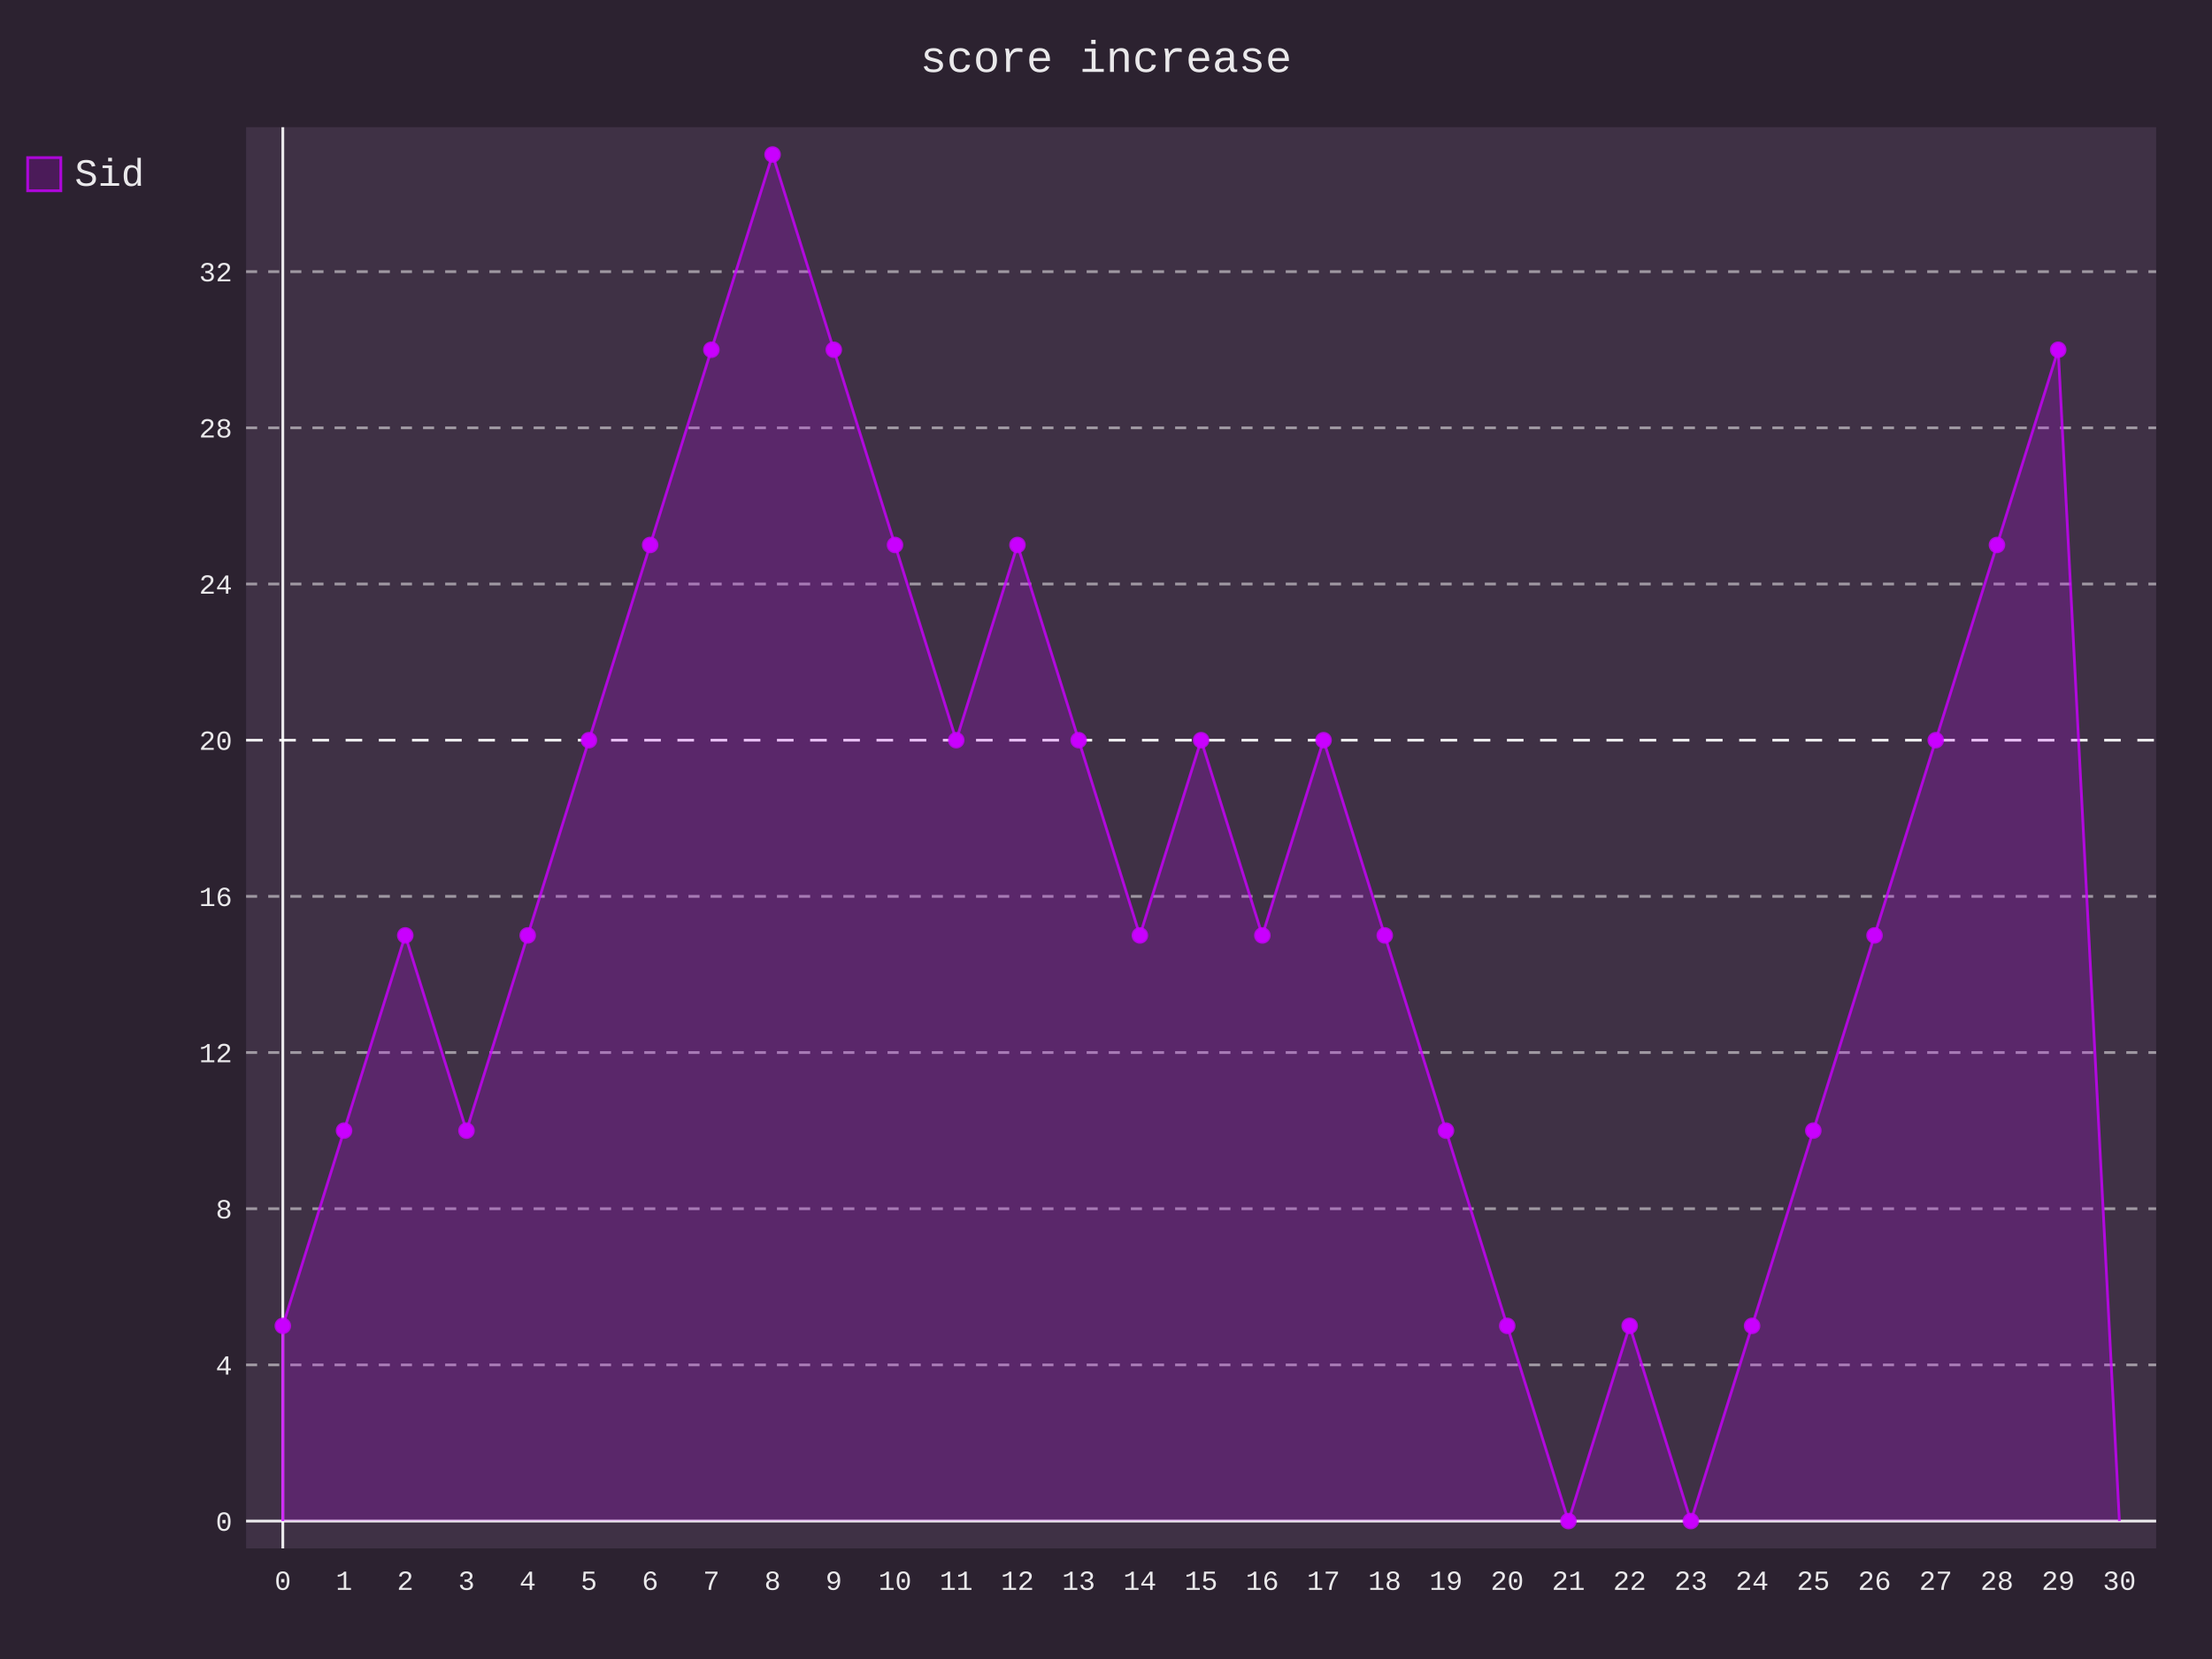
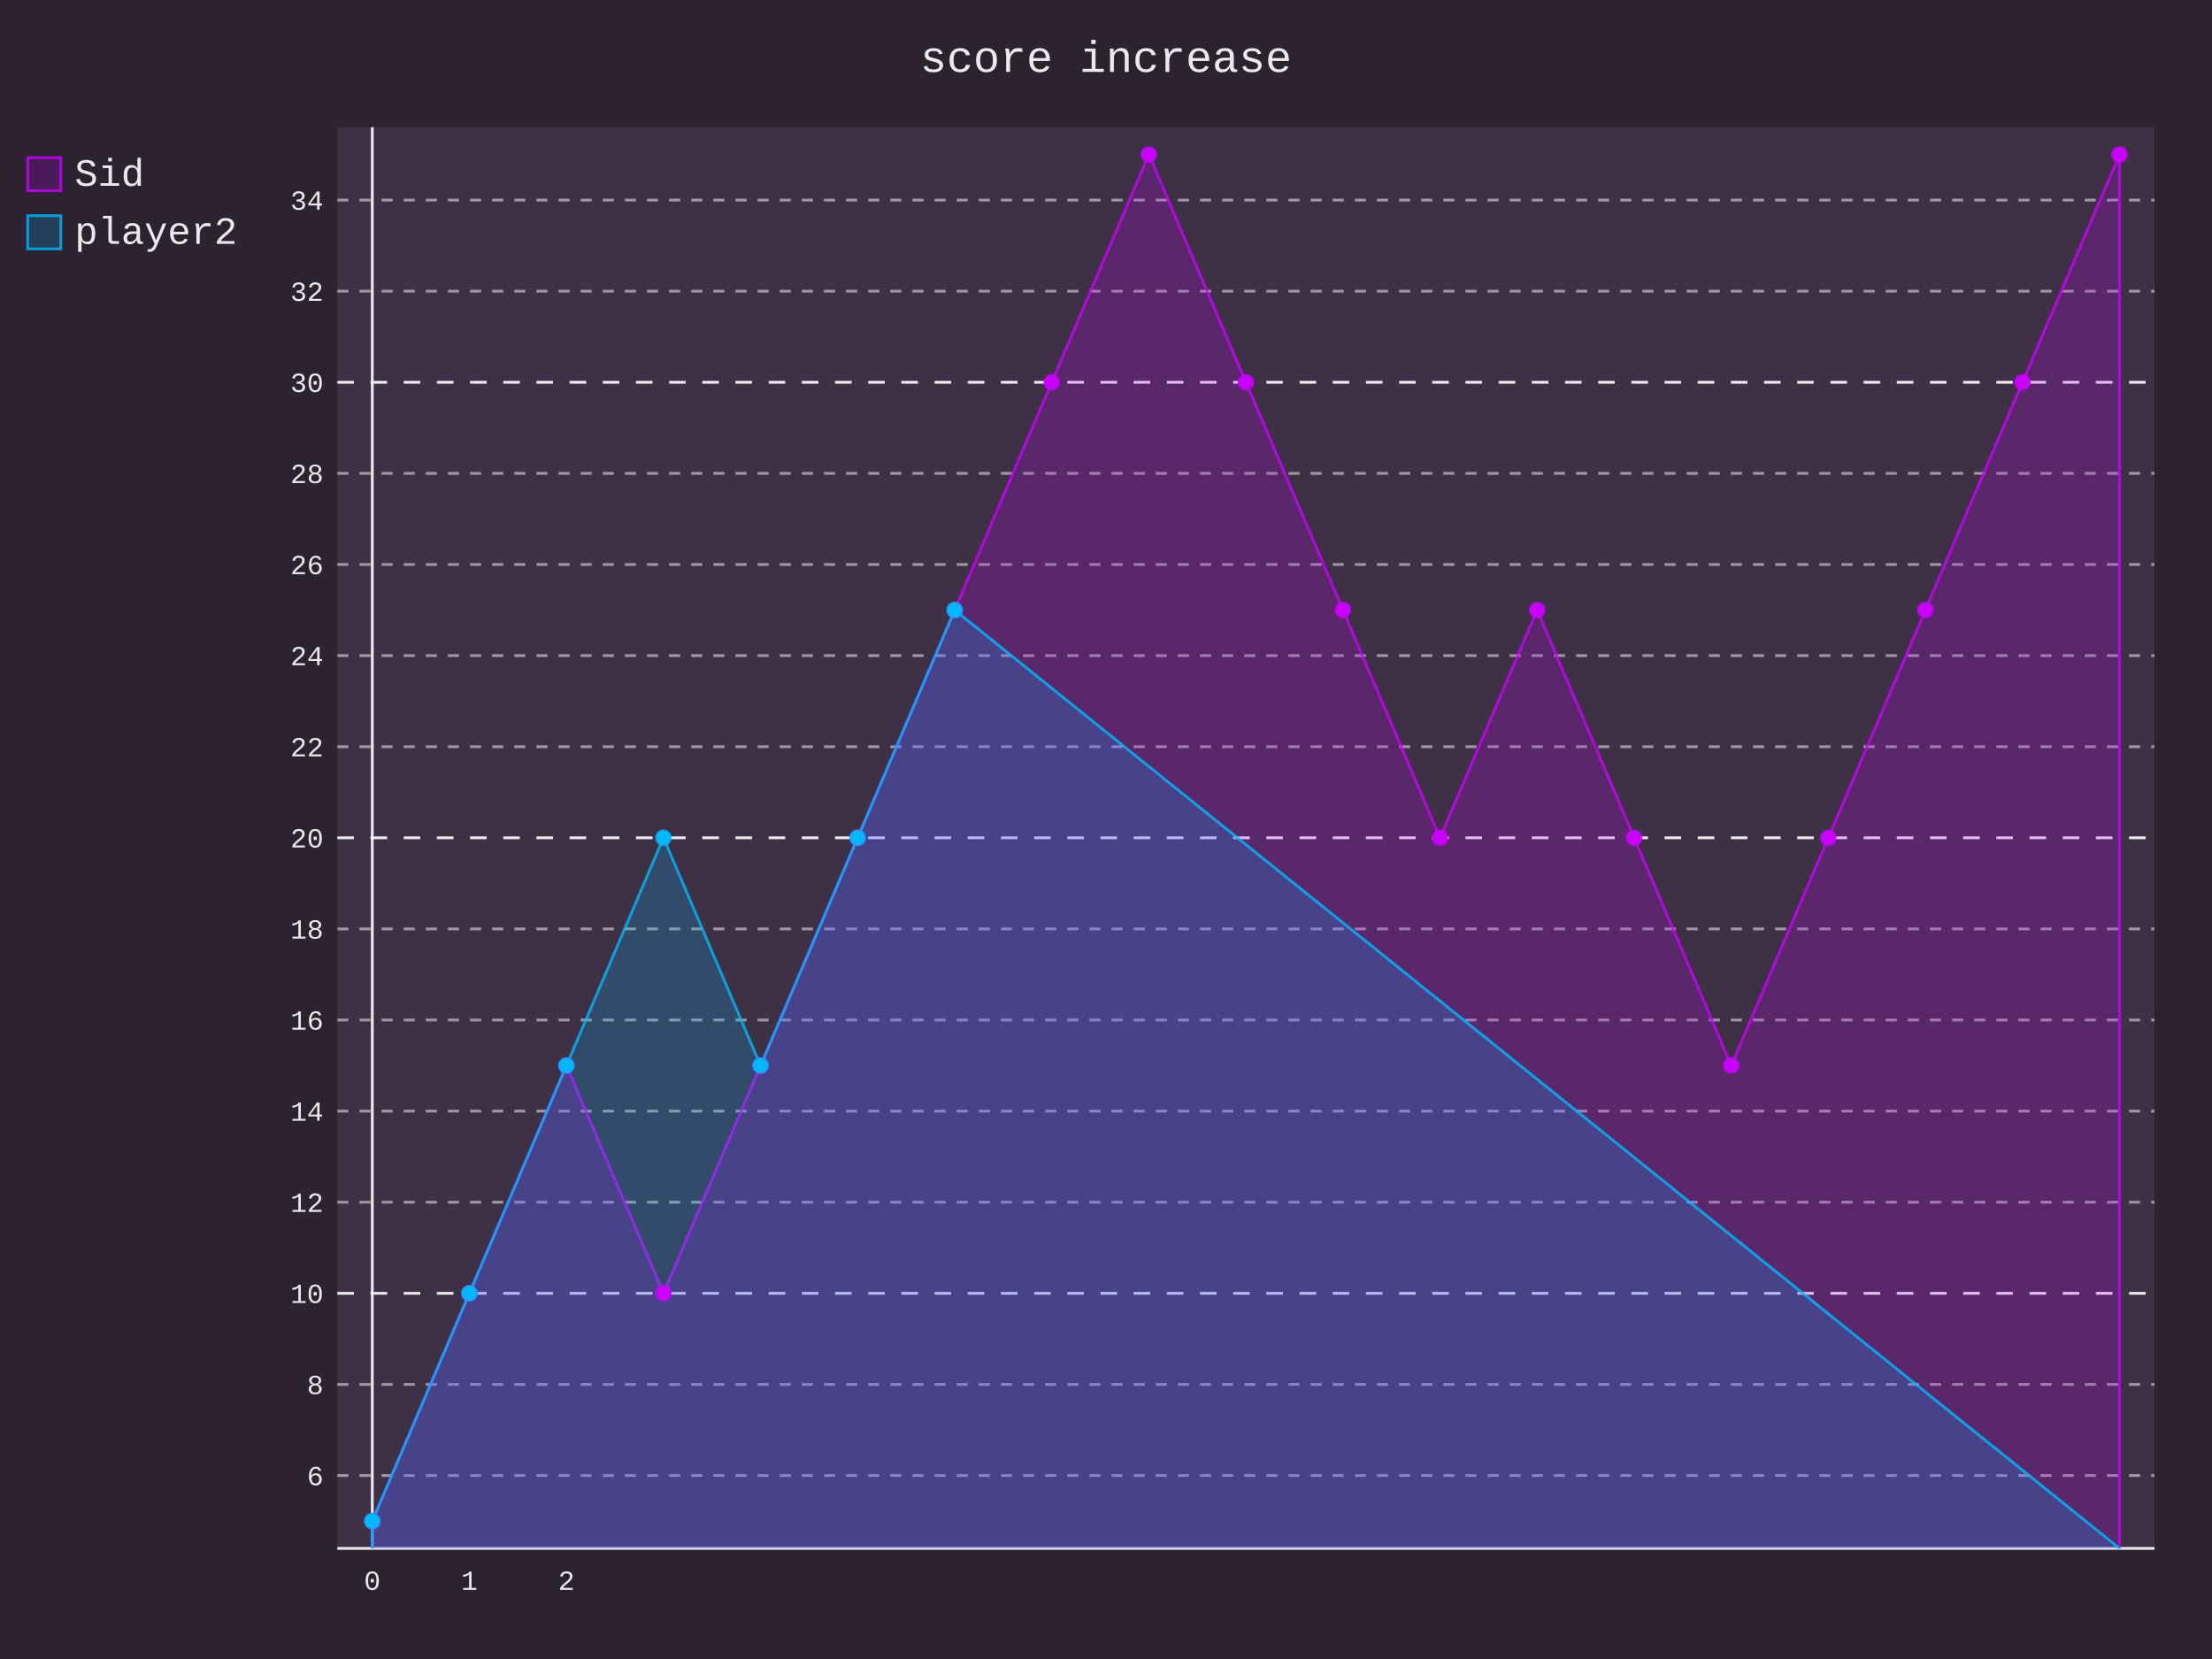
- <svg xmlns="http://www.w3.org/2000/svg" class="pygal-chart" id="chart-f59c911b-3fbe-473a-84f0-331b1e4f77d5" viewBox="0 0 800 600">
+ <svg xmlns="http://www.w3.org/2000/svg" class="pygal-chart" id="chart-40569406-de63-4056-960d-ca2f43907de5" viewBox="0 0 800 600">
  <defs>
-     <style type="text/css">#chart-f59c911b-3fbe-473a-84f0-331b1e4f77d5{-webkit-user-select:none;-webkit-font-smoothing:antialiased;font-family:Consolas,"Liberation Mono",Menlo,Courier,monospace}#chart-f59c911b-3fbe-473a-84f0-331b1e4f77d5 .title{font-family:Consolas,"Liberation Mono",Menlo,Courier,monospace;font-size:16px}#chart-f59c911b-3fbe-473a-84f0-331b1e4f77d5 .legends .legend text{font-family:Consolas,"Liberation Mono",Menlo,Courier,monospace;font-size:14px}#chart-f59c911b-3fbe-473a-84f0-331b1e4f77d5 .axis text{font-family:Consolas,"Liberation Mono",Menlo,Courier,monospace;font-size:10px}#chart-f59c911b-3fbe-473a-84f0-331b1e4f77d5 .axis text.major{font-family:Consolas,"Liberation Mono",Menlo,Courier,monospace;font-size:10px}#chart-f59c911b-3fbe-473a-84f0-331b1e4f77d5 .text-overlay text.value{font-family:Consolas,"Liberation Mono",Menlo,Courier,monospace;font-size:16px}#chart-f59c911b-3fbe-473a-84f0-331b1e4f77d5 .text-overlay text.label{font-family:Consolas,"Liberation Mono",Menlo,Courier,monospace;font-size:10px}#chart-f59c911b-3fbe-473a-84f0-331b1e4f77d5 .tooltip{font-family:Consolas,"Liberation Mono",Menlo,Courier,monospace;font-size:14px}#chart-f59c911b-3fbe-473a-84f0-331b1e4f77d5 text.no_data{font-family:Consolas,"Liberation Mono",Menlo,Courier,monospace;font-size:64px}
- #chart-f59c911b-3fbe-473a-84f0-331b1e4f77d5{background-color:#2c2230}#chart-f59c911b-3fbe-473a-84f0-331b1e4f77d5 path,#chart-f59c911b-3fbe-473a-84f0-331b1e4f77d5 line,#chart-f59c911b-3fbe-473a-84f0-331b1e4f77d5 rect,#chart-f59c911b-3fbe-473a-84f0-331b1e4f77d5 circle{-webkit-transition:250ms ease-in;-moz-transition:250ms ease-in;transition:250ms ease-in}#chart-f59c911b-3fbe-473a-84f0-331b1e4f77d5 .graph &gt; .background{fill:#2c2230}#chart-f59c911b-3fbe-473a-84f0-331b1e4f77d5 .plot &gt; .background{fill:#3f3145}#chart-f59c911b-3fbe-473a-84f0-331b1e4f77d5 .graph{fill:rgba(255,255,255,0.9)}#chart-f59c911b-3fbe-473a-84f0-331b1e4f77d5 text.no_data{fill:rgba(255,255,255,0.9)}#chart-f59c911b-3fbe-473a-84f0-331b1e4f77d5 .title{fill:rgba(255,255,255,0.9)}#chart-f59c911b-3fbe-473a-84f0-331b1e4f77d5 .legends .legend text{fill:rgba(255,255,255,0.9)}#chart-f59c911b-3fbe-473a-84f0-331b1e4f77d5 .legends .legend:hover text{fill:rgba(255,255,255,0.9)}#chart-f59c911b-3fbe-473a-84f0-331b1e4f77d5 .axis .line{stroke:rgba(255,255,255,0.9)}#chart-f59c911b-3fbe-473a-84f0-331b1e4f77d5 .axis .guide.line{stroke:rgba(255,255,255,0.5)}#chart-f59c911b-3fbe-473a-84f0-331b1e4f77d5 .axis .major.line{stroke:rgba(255,255,255,0.9)}#chart-f59c911b-3fbe-473a-84f0-331b1e4f77d5 .axis text.major{fill:rgba(255,255,255,0.9)}#chart-f59c911b-3fbe-473a-84f0-331b1e4f77d5 .axis.y .guides:hover .guide.line,#chart-f59c911b-3fbe-473a-84f0-331b1e4f77d5 .line-graph .axis.x .guides:hover .guide.line,#chart-f59c911b-3fbe-473a-84f0-331b1e4f77d5 .stackedline-graph .axis.x .guides:hover .guide.line,#chart-f59c911b-3fbe-473a-84f0-331b1e4f77d5 .xy-graph .axis.x .guides:hover .guide.line{stroke:rgba(255,255,255,0.9)}#chart-f59c911b-3fbe-473a-84f0-331b1e4f77d5 .axis .guides:hover text{fill:rgba(255,255,255,0.9)}#chart-f59c911b-3fbe-473a-84f0-331b1e4f77d5 .reactive{fill-opacity:.2;stroke-opacity:.8}#chart-f59c911b-3fbe-473a-84f0-331b1e4f77d5 .ci{stroke:rgba(255,255,255,0.9)}#chart-f59c911b-3fbe-473a-84f0-331b1e4f77d5 .reactive.active,#chart-f59c911b-3fbe-473a-84f0-331b1e4f77d5 .active .reactive{fill-opacity:.7;stroke-opacity:.9;stroke-width:4}#chart-f59c911b-3fbe-473a-84f0-331b1e4f77d5 .ci .reactive.active{stroke-width:1.5}#chart-f59c911b-3fbe-473a-84f0-331b1e4f77d5 .series text{fill:rgba(255,255,255,0.9)}#chart-f59c911b-3fbe-473a-84f0-331b1e4f77d5 .tooltip rect{fill:#3f3145;stroke:rgba(255,255,255,0.9);-webkit-transition:opacity 250ms ease-in;-moz-transition:opacity 250ms ease-in;transition:opacity 250ms ease-in}#chart-f59c911b-3fbe-473a-84f0-331b1e4f77d5 .tooltip .label{fill:rgba(255,255,255,0.9)}#chart-f59c911b-3fbe-473a-84f0-331b1e4f77d5 .tooltip .label{fill:rgba(255,255,255,0.9)}#chart-f59c911b-3fbe-473a-84f0-331b1e4f77d5 .tooltip .legend{font-size:.8em;fill:rgba(255,255,255,0.5)}#chart-f59c911b-3fbe-473a-84f0-331b1e4f77d5 .tooltip .x_label{font-size:.6em;fill:rgba(255,255,255,0.9)}#chart-f59c911b-3fbe-473a-84f0-331b1e4f77d5 .tooltip .xlink{font-size:.5em;text-decoration:underline}#chart-f59c911b-3fbe-473a-84f0-331b1e4f77d5 .tooltip .value{font-size:1.5em}#chart-f59c911b-3fbe-473a-84f0-331b1e4f77d5 .bound{font-size:.5em}#chart-f59c911b-3fbe-473a-84f0-331b1e4f77d5 .max-value{font-size:.75em;fill:rgba(255,255,255,0.5)}#chart-f59c911b-3fbe-473a-84f0-331b1e4f77d5 .map-element{fill:#3f3145;stroke:rgba(255,255,255,0.5) !important}#chart-f59c911b-3fbe-473a-84f0-331b1e4f77d5 .map-element .reactive{fill-opacity:inherit;stroke-opacity:inherit}#chart-f59c911b-3fbe-473a-84f0-331b1e4f77d5 .color-0,#chart-f59c911b-3fbe-473a-84f0-331b1e4f77d5 .color-0 a:visited{stroke:#c900fe;fill:#c900fe}#chart-f59c911b-3fbe-473a-84f0-331b1e4f77d5 .text-overlay .color-0 text{fill:black}
- #chart-f59c911b-3fbe-473a-84f0-331b1e4f77d5 text.no_data{text-anchor:middle}#chart-f59c911b-3fbe-473a-84f0-331b1e4f77d5 .guide.line{fill:none}#chart-f59c911b-3fbe-473a-84f0-331b1e4f77d5 .centered{text-anchor:middle}#chart-f59c911b-3fbe-473a-84f0-331b1e4f77d5 .title{text-anchor:middle}#chart-f59c911b-3fbe-473a-84f0-331b1e4f77d5 .legends .legend text{fill-opacity:1}#chart-f59c911b-3fbe-473a-84f0-331b1e4f77d5 .axis.x text{text-anchor:middle}#chart-f59c911b-3fbe-473a-84f0-331b1e4f77d5 .axis.x:not(.web) text[transform]{text-anchor:start}#chart-f59c911b-3fbe-473a-84f0-331b1e4f77d5 .axis.x:not(.web) text[transform].backwards{text-anchor:end}#chart-f59c911b-3fbe-473a-84f0-331b1e4f77d5 .axis.y text{text-anchor:end}#chart-f59c911b-3fbe-473a-84f0-331b1e4f77d5 .axis.y text[transform].backwards{text-anchor:start}#chart-f59c911b-3fbe-473a-84f0-331b1e4f77d5 .axis.y2 text{text-anchor:start}#chart-f59c911b-3fbe-473a-84f0-331b1e4f77d5 .axis.y2 text[transform].backwards{text-anchor:end}#chart-f59c911b-3fbe-473a-84f0-331b1e4f77d5 .axis .guide.line{stroke-dasharray:4,4}#chart-f59c911b-3fbe-473a-84f0-331b1e4f77d5 .axis .major.guide.line{stroke-dasharray:6,6}#chart-f59c911b-3fbe-473a-84f0-331b1e4f77d5 .horizontal .axis.y .guide.line,#chart-f59c911b-3fbe-473a-84f0-331b1e4f77d5 .horizontal .axis.y2 .guide.line,#chart-f59c911b-3fbe-473a-84f0-331b1e4f77d5 .vertical .axis.x .guide.line{opacity:0}#chart-f59c911b-3fbe-473a-84f0-331b1e4f77d5 .horizontal .axis.always_show .guide.line,#chart-f59c911b-3fbe-473a-84f0-331b1e4f77d5 .vertical .axis.always_show .guide.line{opacity:1 !important}#chart-f59c911b-3fbe-473a-84f0-331b1e4f77d5 .axis.y .guides:hover .guide.line,#chart-f59c911b-3fbe-473a-84f0-331b1e4f77d5 .axis.y2 .guides:hover .guide.line,#chart-f59c911b-3fbe-473a-84f0-331b1e4f77d5 .axis.x .guides:hover .guide.line{opacity:1}#chart-f59c911b-3fbe-473a-84f0-331b1e4f77d5 .axis .guides:hover text{opacity:1}#chart-f59c911b-3fbe-473a-84f0-331b1e4f77d5 .nofill{fill:none}#chart-f59c911b-3fbe-473a-84f0-331b1e4f77d5 .subtle-fill{fill-opacity:.2}#chart-f59c911b-3fbe-473a-84f0-331b1e4f77d5 .dot{stroke-width:1px;fill-opacity:1}#chart-f59c911b-3fbe-473a-84f0-331b1e4f77d5 .dot.active{stroke-width:5px}#chart-f59c911b-3fbe-473a-84f0-331b1e4f77d5 .dot.negative{fill:transparent}#chart-f59c911b-3fbe-473a-84f0-331b1e4f77d5 text,#chart-f59c911b-3fbe-473a-84f0-331b1e4f77d5 tspan{stroke:none !important}#chart-f59c911b-3fbe-473a-84f0-331b1e4f77d5 .series text.active{opacity:1}#chart-f59c911b-3fbe-473a-84f0-331b1e4f77d5 .tooltip rect{fill-opacity:.95;stroke-width:.5}#chart-f59c911b-3fbe-473a-84f0-331b1e4f77d5 .tooltip text{fill-opacity:1}#chart-f59c911b-3fbe-473a-84f0-331b1e4f77d5 .showable{visibility:hidden}#chart-f59c911b-3fbe-473a-84f0-331b1e4f77d5 .showable.shown{visibility:visible}#chart-f59c911b-3fbe-473a-84f0-331b1e4f77d5 .gauge-background{fill:rgba(229,229,229,1);stroke:none}#chart-f59c911b-3fbe-473a-84f0-331b1e4f77d5 .bg-lines{stroke:#2c2230;stroke-width:2px}</style>
+     <style type="text/css">#chart-40569406-de63-4056-960d-ca2f43907de5{-webkit-user-select:none;-webkit-font-smoothing:antialiased;font-family:Consolas,"Liberation Mono",Menlo,Courier,monospace}#chart-40569406-de63-4056-960d-ca2f43907de5 .title{font-family:Consolas,"Liberation Mono",Menlo,Courier,monospace;font-size:16px}#chart-40569406-de63-4056-960d-ca2f43907de5 .legends .legend text{font-family:Consolas,"Liberation Mono",Menlo,Courier,monospace;font-size:14px}#chart-40569406-de63-4056-960d-ca2f43907de5 .axis text{font-family:Consolas,"Liberation Mono",Menlo,Courier,monospace;font-size:10px}#chart-40569406-de63-4056-960d-ca2f43907de5 .axis text.major{font-family:Consolas,"Liberation Mono",Menlo,Courier,monospace;font-size:10px}#chart-40569406-de63-4056-960d-ca2f43907de5 .text-overlay text.value{font-family:Consolas,"Liberation Mono",Menlo,Courier,monospace;font-size:16px}#chart-40569406-de63-4056-960d-ca2f43907de5 .text-overlay text.label{font-family:Consolas,"Liberation Mono",Menlo,Courier,monospace;font-size:10px}#chart-40569406-de63-4056-960d-ca2f43907de5 .tooltip{font-family:Consolas,"Liberation Mono",Menlo,Courier,monospace;font-size:14px}#chart-40569406-de63-4056-960d-ca2f43907de5 text.no_data{font-family:Consolas,"Liberation Mono",Menlo,Courier,monospace;font-size:64px}
+ #chart-40569406-de63-4056-960d-ca2f43907de5{background-color:#2c2230}#chart-40569406-de63-4056-960d-ca2f43907de5 path,#chart-40569406-de63-4056-960d-ca2f43907de5 line,#chart-40569406-de63-4056-960d-ca2f43907de5 rect,#chart-40569406-de63-4056-960d-ca2f43907de5 circle{-webkit-transition:250ms ease-in;-moz-transition:250ms ease-in;transition:250ms ease-in}#chart-40569406-de63-4056-960d-ca2f43907de5 .graph &gt; .background{fill:#2c2230}#chart-40569406-de63-4056-960d-ca2f43907de5 .plot &gt; .background{fill:#3f3145}#chart-40569406-de63-4056-960d-ca2f43907de5 .graph{fill:rgba(255,255,255,0.9)}#chart-40569406-de63-4056-960d-ca2f43907de5 text.no_data{fill:rgba(255,255,255,0.9)}#chart-40569406-de63-4056-960d-ca2f43907de5 .title{fill:rgba(255,255,255,0.9)}#chart-40569406-de63-4056-960d-ca2f43907de5 .legends .legend text{fill:rgba(255,255,255,0.9)}#chart-40569406-de63-4056-960d-ca2f43907de5 .legends .legend:hover text{fill:rgba(255,255,255,0.9)}#chart-40569406-de63-4056-960d-ca2f43907de5 .axis .line{stroke:rgba(255,255,255,0.9)}#chart-40569406-de63-4056-960d-ca2f43907de5 .axis .guide.line{stroke:rgba(255,255,255,0.5)}#chart-40569406-de63-4056-960d-ca2f43907de5 .axis .major.line{stroke:rgba(255,255,255,0.9)}#chart-40569406-de63-4056-960d-ca2f43907de5 .axis text.major{fill:rgba(255,255,255,0.9)}#chart-40569406-de63-4056-960d-ca2f43907de5 .axis.y .guides:hover .guide.line,#chart-40569406-de63-4056-960d-ca2f43907de5 .line-graph .axis.x .guides:hover .guide.line,#chart-40569406-de63-4056-960d-ca2f43907de5 .stackedline-graph .axis.x .guides:hover .guide.line,#chart-40569406-de63-4056-960d-ca2f43907de5 .xy-graph .axis.x .guides:hover .guide.line{stroke:rgba(255,255,255,0.9)}#chart-40569406-de63-4056-960d-ca2f43907de5 .axis .guides:hover text{fill:rgba(255,255,255,0.9)}#chart-40569406-de63-4056-960d-ca2f43907de5 .reactive{fill-opacity:.2;stroke-opacity:.8}#chart-40569406-de63-4056-960d-ca2f43907de5 .ci{stroke:rgba(255,255,255,0.9)}#chart-40569406-de63-4056-960d-ca2f43907de5 .reactive.active,#chart-40569406-de63-4056-960d-ca2f43907de5 .active .reactive{fill-opacity:.7;stroke-opacity:.9;stroke-width:4}#chart-40569406-de63-4056-960d-ca2f43907de5 .ci .reactive.active{stroke-width:1.5}#chart-40569406-de63-4056-960d-ca2f43907de5 .series text{fill:rgba(255,255,255,0.9)}#chart-40569406-de63-4056-960d-ca2f43907de5 .tooltip rect{fill:#3f3145;stroke:rgba(255,255,255,0.9);-webkit-transition:opacity 250ms ease-in;-moz-transition:opacity 250ms ease-in;transition:opacity 250ms ease-in}#chart-40569406-de63-4056-960d-ca2f43907de5 .tooltip .label{fill:rgba(255,255,255,0.9)}#chart-40569406-de63-4056-960d-ca2f43907de5 .tooltip .label{fill:rgba(255,255,255,0.9)}#chart-40569406-de63-4056-960d-ca2f43907de5 .tooltip .legend{font-size:.8em;fill:rgba(255,255,255,0.5)}#chart-40569406-de63-4056-960d-ca2f43907de5 .tooltip .x_label{font-size:.6em;fill:rgba(255,255,255,0.9)}#chart-40569406-de63-4056-960d-ca2f43907de5 .tooltip .xlink{font-size:.5em;text-decoration:underline}#chart-40569406-de63-4056-960d-ca2f43907de5 .tooltip .value{font-size:1.5em}#chart-40569406-de63-4056-960d-ca2f43907de5 .bound{font-size:.5em}#chart-40569406-de63-4056-960d-ca2f43907de5 .max-value{font-size:.75em;fill:rgba(255,255,255,0.5)}#chart-40569406-de63-4056-960d-ca2f43907de5 .map-element{fill:#3f3145;stroke:rgba(255,255,255,0.5) !important}#chart-40569406-de63-4056-960d-ca2f43907de5 .map-element .reactive{fill-opacity:inherit;stroke-opacity:inherit}#chart-40569406-de63-4056-960d-ca2f43907de5 .color-0,#chart-40569406-de63-4056-960d-ca2f43907de5 .color-0 a:visited{stroke:#c900fe;fill:#c900fe}#chart-40569406-de63-4056-960d-ca2f43907de5 .color-1,#chart-40569406-de63-4056-960d-ca2f43907de5 .color-1 a:visited{stroke:#01b8fe;fill:#01b8fe}#chart-40569406-de63-4056-960d-ca2f43907de5 .text-overlay .color-0 text{fill:black}#chart-40569406-de63-4056-960d-ca2f43907de5 .text-overlay .color-1 text{fill:black}
+ #chart-40569406-de63-4056-960d-ca2f43907de5 text.no_data{text-anchor:middle}#chart-40569406-de63-4056-960d-ca2f43907de5 .guide.line{fill:none}#chart-40569406-de63-4056-960d-ca2f43907de5 .centered{text-anchor:middle}#chart-40569406-de63-4056-960d-ca2f43907de5 .title{text-anchor:middle}#chart-40569406-de63-4056-960d-ca2f43907de5 .legends .legend text{fill-opacity:1}#chart-40569406-de63-4056-960d-ca2f43907de5 .axis.x text{text-anchor:middle}#chart-40569406-de63-4056-960d-ca2f43907de5 .axis.x:not(.web) text[transform]{text-anchor:start}#chart-40569406-de63-4056-960d-ca2f43907de5 .axis.x:not(.web) text[transform].backwards{text-anchor:end}#chart-40569406-de63-4056-960d-ca2f43907de5 .axis.y text{text-anchor:end}#chart-40569406-de63-4056-960d-ca2f43907de5 .axis.y text[transform].backwards{text-anchor:start}#chart-40569406-de63-4056-960d-ca2f43907de5 .axis.y2 text{text-anchor:start}#chart-40569406-de63-4056-960d-ca2f43907de5 .axis.y2 text[transform].backwards{text-anchor:end}#chart-40569406-de63-4056-960d-ca2f43907de5 .axis .guide.line{stroke-dasharray:4,4}#chart-40569406-de63-4056-960d-ca2f43907de5 .axis .major.guide.line{stroke-dasharray:6,6}#chart-40569406-de63-4056-960d-ca2f43907de5 .horizontal .axis.y .guide.line,#chart-40569406-de63-4056-960d-ca2f43907de5 .horizontal .axis.y2 .guide.line,#chart-40569406-de63-4056-960d-ca2f43907de5 .vertical .axis.x .guide.line{opacity:0}#chart-40569406-de63-4056-960d-ca2f43907de5 .horizontal .axis.always_show .guide.line,#chart-40569406-de63-4056-960d-ca2f43907de5 .vertical .axis.always_show .guide.line{opacity:1 !important}#chart-40569406-de63-4056-960d-ca2f43907de5 .axis.y .guides:hover .guide.line,#chart-40569406-de63-4056-960d-ca2f43907de5 .axis.y2 .guides:hover .guide.line,#chart-40569406-de63-4056-960d-ca2f43907de5 .axis.x .guides:hover .guide.line{opacity:1}#chart-40569406-de63-4056-960d-ca2f43907de5 .axis .guides:hover text{opacity:1}#chart-40569406-de63-4056-960d-ca2f43907de5 .nofill{fill:none}#chart-40569406-de63-4056-960d-ca2f43907de5 .subtle-fill{fill-opacity:.2}#chart-40569406-de63-4056-960d-ca2f43907de5 .dot{stroke-width:1px;fill-opacity:1}#chart-40569406-de63-4056-960d-ca2f43907de5 .dot.active{stroke-width:5px}#chart-40569406-de63-4056-960d-ca2f43907de5 .dot.negative{fill:transparent}#chart-40569406-de63-4056-960d-ca2f43907de5 text,#chart-40569406-de63-4056-960d-ca2f43907de5 tspan{stroke:none !important}#chart-40569406-de63-4056-960d-ca2f43907de5 .series text.active{opacity:1}#chart-40569406-de63-4056-960d-ca2f43907de5 .tooltip rect{fill-opacity:.95;stroke-width:.5}#chart-40569406-de63-4056-960d-ca2f43907de5 .tooltip text{fill-opacity:1}#chart-40569406-de63-4056-960d-ca2f43907de5 .showable{visibility:hidden}#chart-40569406-de63-4056-960d-ca2f43907de5 .showable.shown{visibility:visible}#chart-40569406-de63-4056-960d-ca2f43907de5 .gauge-background{fill:rgba(229,229,229,1);stroke:none}#chart-40569406-de63-4056-960d-ca2f43907de5 .bg-lines{stroke:#2c2230;stroke-width:2px}</style>
  </defs>
  <g class="graph line-graph vertical">
    <rect class="background" height="600" width="800" x="0" y="0" />
-     <g class="plot" transform="translate(89, 46)">
-       <rect class="background" height="514" width="690.8" x="0" y="0" />
+     <g class="plot" transform="translate(122, 46)">
+       <rect class="background" height="514" width="657.2" x="0" y="0" />
      <g class="axis y always_show">
-         <g class="guides">
-           <path class="axis major line" d="M0 504.115 h690.8" />
-           <text class="major" x="-5" y="507.615">0</text>
-         </g>
-         <g class="guides">
-           <path class="guide line" d="M0 447.632 h690.8" />
-           <text class="" x="-5" y="451.132">4</text>
-         </g>
-         <g class="guides">
-           <path class="guide line" d="M0 391.148 h690.8" />
-           <text class="" x="-5" y="394.648">8</text>
-         </g>
-         <g class="guides">
-           <path class="guide line" d="M0 334.665 h690.8" />
-           <text class="" x="-5" y="338.165">12</text>
-         </g>
-         <g class="guides">
-           <path class="guide line" d="M0 278.181 h690.8" />
-           <text class="" x="-5" y="281.681">16</text>
-         </g>
-         <g class="guides">
-           <path class="major guide line" d="M0 221.698 h690.8" />
-           <text class="major" x="-5" y="225.198">20</text>
-         </g>
-         <g class="guides">
-           <path class="guide line" d="M0 165.214 h690.8" />
-           <text class="" x="-5" y="168.714">24</text>
-         </g>
-         <g class="guides">
-           <path class="guide line" d="M0 108.731 h690.8" />
-           <text class="" x="-5" y="112.231">28</text>
-         </g>
-         <g class="guides">
-           <path class="guide line" d="M0 52.247 h690.8" />
-           <text class="" x="-5" y="55.747">32</text>
+         <path class="line" d="M0 514 h657.2" />
+         <g class="guides">
+           <path class="guide line" d="M0 487.641 h657.2" />
+           <text class="" x="-5" y="491.141">6</text>
+         </g>
+         <g class="guides">
+           <path class="guide line" d="M0 454.692 h657.2" />
+           <text class="" x="-5" y="458.192">8</text>
+         </g>
+         <g class="guides">
+           <path class="major guide line" d="M0 421.744 h657.2" />
+           <text class="major" x="-5" y="425.244">10</text>
+         </g>
+         <g class="guides">
+           <path class="guide line" d="M0 388.795 h657.2" />
+           <text class="" x="-5" y="392.295">12</text>
+         </g>
+         <g class="guides">
+           <path class="guide line" d="M0 355.846 h657.2" />
+           <text class="" x="-5" y="359.346">14</text>
+         </g>
+         <g class="guides">
+           <path class="guide line" d="M0 322.897 h657.2" />
+           <text class="" x="-5" y="326.397">16</text>
+         </g>
+         <g class="guides">
+           <path class="guide line" d="M0 289.949 h657.2" />
+           <text class="" x="-5" y="293.449">18</text>
+         </g>
+         <g class="guides">
+           <path class="major guide line" d="M0 257 h657.2" />
+           <text class="major" x="-5" y="260.5">20</text>
+         </g>
+         <g class="guides">
+           <path class="guide line" d="M0 224.051 h657.2" />
+           <text class="" x="-5" y="227.551">22</text>
+         </g>
+         <g class="guides">
+           <path class="guide line" d="M0 191.103 h657.2" />
+           <text class="" x="-5" y="194.603">24</text>
+         </g>
+         <g class="guides">
+           <path class="guide line" d="M0 158.154 h657.2" />
+           <text class="" x="-5" y="161.654">26</text>
+         </g>
+         <g class="guides">
+           <path class="guide line" d="M0 125.205 h657.2" />
+           <text class="" x="-5" y="128.705">28</text>
+         </g>
+         <g class="guides">
+           <path class="major guide line" d="M0 92.256 h657.2" />
+           <text class="major" x="-5" y="95.756">30</text>
+         </g>
+         <g class="guides">
+           <path class="guide line" d="M0 59.308 h657.2" />
+           <text class="" x="-5" y="62.808">32</text>
+         </g>
+         <g class="guides">
+           <path class="guide line" d="M0 26.359 h657.2" />
+           <text class="" x="-5" y="29.859">34</text>
        </g>
      </g>
      <g class="axis x">
        <g class="guides">
-           <path class="axis line" d="M13.285 0 v514" />
-           <text class="" x="13.285" y="529.0">0</text>
-         </g>
-         <g class="guides">
-           <path class="guide line" d="M35.426 0 v514" />
-           <text class="" x="35.426" y="529.0">1</text>
-         </g>
-         <g class="guides">
-           <path class="guide line" d="M57.567 0 v514" />
-           <text class="" x="57.567" y="529.0">2</text>
-         </g>
-         <g class="guides">
-           <path class="guide line" d="M79.708 0 v514" />
-           <text class="" x="79.708" y="529.0">3</text>
-         </g>
-         <g class="guides">
-           <path class="guide line" d="M101.849 0 v514" />
-           <text class="" x="101.849" y="529.0">4</text>
-         </g>
-         <g class="guides">
-           <path class="guide line" d="M123.99 0 v514" />
-           <text class="" x="123.99" y="529.0">5</text>
-         </g>
-         <g class="guides">
-           <path class="guide line" d="M146.131 0 v514" />
-           <text class="" x="146.131" y="529.0">6</text>
-         </g>
-         <g class="guides">
-           <path class="guide line" d="M168.272 0 v514" />
-           <text class="" x="168.272" y="529.0">7</text>
-         </g>
-         <g class="guides">
-           <path class="guide line" d="M190.413 0 v514" />
-           <text class="" x="190.413" y="529.0">8</text>
-         </g>
-         <g class="guides">
-           <path class="guide line" d="M212.554 0 v514" />
-           <text class="" x="212.554" y="529.0">9</text>
-         </g>
-         <g class="guides">
-           <path class="guide line" d="M234.695 0 v514" />
-           <text class="" x="234.695" y="529.0">10</text>
-         </g>
-         <g class="guides">
-           <path class="guide line" d="M256.836 0 v514" />
-           <text class="" x="256.836" y="529.0">11</text>
-         </g>
-         <g class="guides">
-           <path class="guide line" d="M278.977 0 v514" />
-           <text class="" x="278.977" y="529.0">12</text>
-         </g>
-         <g class="guides">
-           <path class="guide line" d="M301.118 0 v514" />
-           <text class="" x="301.118" y="529.0">13</text>
-         </g>
-         <g class="guides">
-           <path class="guide line" d="M323.259 0 v514" />
-           <text class="" x="323.259" y="529.0">14</text>
-         </g>
-         <g class="guides">
-           <path class="guide line" d="M345.4 0 v514" />
-           <text class="" x="345.4" y="529.0">15</text>
-         </g>
-         <g class="guides">
-           <path class="guide line" d="M367.541 0 v514" />
-           <text class="" x="367.541" y="529.0">16</text>
-         </g>
-         <g class="guides">
-           <path class="guide line" d="M389.682 0 v514" />
-           <text class="" x="389.682" y="529.0">17</text>
-         </g>
-         <g class="guides">
-           <path class="guide line" d="M411.823 0 v514" />
-           <text class="" x="411.823" y="529.0">18</text>
-         </g>
-         <g class="guides">
-           <path class="guide line" d="M433.964 0 v514" />
-           <text class="" x="433.964" y="529.0">19</text>
-         </g>
-         <g class="guides">
-           <path class="guide line" d="M456.105 0 v514" />
-           <text class="" x="456.105" y="529.0">20</text>
-         </g>
-         <g class="guides">
-           <path class="guide line" d="M478.246 0 v514" />
-           <text class="" x="478.246" y="529.0">21</text>
-         </g>
-         <g class="guides">
-           <path class="guide line" d="M500.387 0 v514" />
-           <text class="" x="500.387" y="529.0">22</text>
-         </g>
-         <g class="guides">
-           <path class="guide line" d="M522.528 0 v514" />
-           <text class="" x="522.528" y="529.0">23</text>
-         </g>
-         <g class="guides">
-           <path class="guide line" d="M544.669 0 v514" />
-           <text class="" x="544.669" y="529.0">24</text>
-         </g>
-         <g class="guides">
-           <path class="guide line" d="M566.81 0 v514" />
-           <text class="" x="566.81" y="529.0">25</text>
-         </g>
-         <g class="guides">
-           <path class="guide line" d="M588.951 0 v514" />
-           <text class="" x="588.951" y="529.0">26</text>
-         </g>
-         <g class="guides">
-           <path class="guide line" d="M611.092 0 v514" />
-           <text class="" x="611.092" y="529.0">27</text>
-         </g>
-         <g class="guides">
-           <path class="guide line" d="M633.233 0 v514" />
-           <text class="" x="633.233" y="529.0">28</text>
-         </g>
-         <g class="guides">
-           <path class="guide line" d="M655.374 0 v514" />
-           <text class="" x="655.374" y="529.0">29</text>
-         </g>
-         <g class="guides">
-           <path class="guide line" d="M677.515 0 v514" />
-           <text class="" x="677.515" y="529.0">30</text>
+           <path class="axis line" d="M12.638 0 v514" />
+           <text class="" x="12.638" y="529.0">0</text>
+         </g>
+         <g class="guides">
+           <path class="guide line" d="M47.745 0 v514" />
+           <text class="" x="47.745" y="529.0">1</text>
+         </g>
+         <g class="guides">
+           <path class="guide line" d="M82.852 0 v514" />
+           <text class="" x="82.852" y="529.0">2</text>
        </g>
      </g>
      <g class="series serie-0 color-0">
-         <path class="line reactive" d="M13.285 504.115 L13.285 433.511 35.426 362.907 57.567 292.302 79.708 362.907 101.849 292.302 123.99 221.698 146.131 151.093 168.272 80.489 190.413 9.885 212.554 80.489 234.695 151.093 256.836 221.698 278.977 151.093 301.118 221.698 323.259 292.302 345.4 221.698 367.541 292.302 389.682 221.698 411.823 292.302 433.964 362.907 456.105 433.511 478.246 504.115 500.387 433.511 522.528 504.115 544.669 433.511 566.81 362.907 588.951 292.302 611.092 221.698 633.233 151.093 655.374 80.489 677.515 504.115" />
+         <path class="line reactive" d="M12.638 514 L12.638 504.115 47.745 421.744 82.852 339.372 117.959 421.744 153.066 339.372 188.173 257 223.279 174.628 258.386 92.256 293.493 9.885 328.6 92.256 363.707 174.628 398.814 257 433.921 174.628 469.027 257 504.134 339.372 539.241 257 574.348 174.628 609.455 92.256 644.562 9.885 644.562 514" />
+       </g>
+       <g class="series serie-1 color-1">
+         <path class="line reactive" d="M12.638 514 L12.638 504.115 47.745 421.744 82.852 339.372 117.959 257 153.066 339.372 188.173 257 223.279 174.628 644.562 514" />
      </g>
    </g>
    <g class="titles">
      <text class="title plot_title" x="400.0" y="26">score increase</text>
    </g>
-     <g class="plot overlay" transform="translate(89, 46)">
+     <g class="plot overlay" transform="translate(122, 46)">
      <g class="series serie-0 color-0">
        <g class="dots">
-           <circle class="dot reactive tooltip-trigger" cx="13.285" cy="433.511" r="2.5" />
-         </g>
-         <g class="dots">
-           <circle class="dot reactive tooltip-trigger" cx="35.426" cy="362.907" r="2.5" />
-         </g>
-         <g class="dots">
-           <circle class="dot reactive tooltip-trigger" cx="57.567" cy="292.302" r="2.5" />
-         </g>
-         <g class="dots">
-           <circle class="dot reactive tooltip-trigger" cx="79.708" cy="362.907" r="2.5" />
-         </g>
-         <g class="dots">
-           <circle class="dot reactive tooltip-trigger" cx="101.849" cy="292.302" r="2.5" />
-         </g>
-         <g class="dots">
-           <circle class="dot reactive tooltip-trigger" cx="123.99" cy="221.698" r="2.5" />
-         </g>
-         <g class="dots">
-           <circle class="dot reactive tooltip-trigger" cx="146.131" cy="151.093" r="2.5" />
-         </g>
-         <g class="dots">
-           <circle class="dot reactive tooltip-trigger" cx="168.272" cy="80.489" r="2.5" />
-         </g>
-         <g class="dots">
-           <circle class="dot reactive tooltip-trigger" cx="190.413" cy="9.885" r="2.5" />
-         </g>
-         <g class="dots">
-           <circle class="dot reactive tooltip-trigger" cx="212.554" cy="80.489" r="2.5" />
-         </g>
-         <g class="dots">
-           <circle class="dot reactive tooltip-trigger" cx="234.695" cy="151.093" r="2.5" />
-         </g>
-         <g class="dots">
-           <circle class="dot reactive tooltip-trigger" cx="256.836" cy="221.698" r="2.5" />
-         </g>
-         <g class="dots">
-           <circle class="dot reactive tooltip-trigger" cx="278.977" cy="151.093" r="2.5" />
-         </g>
-         <g class="dots">
-           <circle class="dot reactive tooltip-trigger" cx="301.118" cy="221.698" r="2.5" />
-         </g>
-         <g class="dots">
-           <circle class="dot reactive tooltip-trigger" cx="323.259" cy="292.302" r="2.5" />
-         </g>
-         <g class="dots">
-           <circle class="dot reactive tooltip-trigger" cx="345.4" cy="221.698" r="2.5" />
-         </g>
-         <g class="dots">
-           <circle class="dot reactive tooltip-trigger" cx="367.541" cy="292.302" r="2.5" />
-         </g>
-         <g class="dots">
-           <circle class="dot reactive tooltip-trigger" cx="389.682" cy="221.698" r="2.5" />
-         </g>
-         <g class="dots">
-           <circle class="dot reactive tooltip-trigger" cx="411.823" cy="292.302" r="2.5" />
-         </g>
-         <g class="dots">
-           <circle class="dot reactive tooltip-trigger" cx="433.964" cy="362.907" r="2.5" />
-         </g>
-         <g class="dots">
-           <circle class="dot reactive tooltip-trigger" cx="456.105" cy="433.511" r="2.5" />
-         </g>
-         <g class="dots">
-           <circle class="dot reactive tooltip-trigger" cx="478.246" cy="504.115" r="2.5" />
-         </g>
-         <g class="dots">
-           <circle class="dot reactive tooltip-trigger" cx="500.387" cy="433.511" r="2.5" />
-         </g>
-         <g class="dots">
-           <circle class="dot reactive tooltip-trigger" cx="522.528" cy="504.115" r="2.5" />
-         </g>
-         <g class="dots">
-           <circle class="dot reactive tooltip-trigger" cx="544.669" cy="433.511" r="2.5" />
-         </g>
-         <g class="dots">
-           <circle class="dot reactive tooltip-trigger" cx="566.81" cy="362.907" r="2.5" />
-         </g>
-         <g class="dots">
-           <circle class="dot reactive tooltip-trigger" cx="588.951" cy="292.302" r="2.5" />
-         </g>
-         <g class="dots">
-           <circle class="dot reactive tooltip-trigger" cx="611.092" cy="221.698" r="2.5" />
-         </g>
-         <g class="dots">
-           <circle class="dot reactive tooltip-trigger" cx="633.233" cy="151.093" r="2.5" />
-         </g>
-         <g class="dots">
-           <circle class="dot reactive tooltip-trigger" cx="655.374" cy="80.489" r="2.5" />
-         </g>
-       </g>
-     </g>
-     <g class="plot text-overlay" transform="translate(89, 46)">
+           <circle class="dot reactive tooltip-trigger" cx="12.638" cy="504.115" r="2.5" />
+         </g>
+         <g class="dots">
+           <circle class="dot reactive tooltip-trigger" cx="47.745" cy="421.744" r="2.5" />
+         </g>
+         <g class="dots">
+           <circle class="dot reactive tooltip-trigger" cx="82.852" cy="339.372" r="2.5" />
+         </g>
+         <g class="dots">
+           <circle class="dot reactive tooltip-trigger" cx="117.959" cy="421.744" r="2.5" />
+         </g>
+         <g class="dots">
+           <circle class="dot reactive tooltip-trigger" cx="153.066" cy="339.372" r="2.5" />
+         </g>
+         <g class="dots">
+           <circle class="dot reactive tooltip-trigger" cx="188.173" cy="257" r="2.5" />
+         </g>
+         <g class="dots">
+           <circle class="dot reactive tooltip-trigger" cx="223.279" cy="174.628" r="2.5" />
+         </g>
+         <g class="dots">
+           <circle class="dot reactive tooltip-trigger" cx="258.386" cy="92.256" r="2.5" />
+         </g>
+         <g class="dots">
+           <circle class="dot reactive tooltip-trigger" cx="293.493" cy="9.885" r="2.5" />
+         </g>
+         <g class="dots">
+           <circle class="dot reactive tooltip-trigger" cx="328.6" cy="92.256" r="2.5" />
+         </g>
+         <g class="dots">
+           <circle class="dot reactive tooltip-trigger" cx="363.707" cy="174.628" r="2.5" />
+         </g>
+         <g class="dots">
+           <circle class="dot reactive tooltip-trigger" cx="398.814" cy="257" r="2.5" />
+         </g>
+         <g class="dots">
+           <circle class="dot reactive tooltip-trigger" cx="433.921" cy="174.628" r="2.5" />
+         </g>
+         <g class="dots">
+           <circle class="dot reactive tooltip-trigger" cx="469.027" cy="257" r="2.5" />
+         </g>
+         <g class="dots">
+           <circle class="dot reactive tooltip-trigger" cx="504.134" cy="339.372" r="2.5" />
+         </g>
+         <g class="dots">
+           <circle class="dot reactive tooltip-trigger" cx="539.241" cy="257" r="2.5" />
+         </g>
+         <g class="dots">
+           <circle class="dot reactive tooltip-trigger" cx="574.348" cy="174.628" r="2.5" />
+         </g>
+         <g class="dots">
+           <circle class="dot reactive tooltip-trigger" cx="609.455" cy="92.256" r="2.5" />
+         </g>
+         <g class="dots">
+           <circle class="dot reactive tooltip-trigger" cx="644.562" cy="9.885" r="2.5" />
+         </g>
+       </g>
+       <g class="series serie-1 color-1">
+         <g class="dots">
+           <circle class="dot reactive tooltip-trigger" cx="12.638" cy="504.115" r="2.5" />
+         </g>
+         <g class="dots">
+           <circle class="dot reactive tooltip-trigger" cx="47.745" cy="421.744" r="2.5" />
+         </g>
+         <g class="dots">
+           <circle class="dot reactive tooltip-trigger" cx="82.852" cy="339.372" r="2.5" />
+         </g>
+         <g class="dots">
+           <circle class="dot reactive tooltip-trigger" cx="117.959" cy="257" r="2.5" />
+         </g>
+         <g class="dots">
+           <circle class="dot reactive tooltip-trigger" cx="153.066" cy="339.372" r="2.5" />
+         </g>
+         <g class="dots">
+           <circle class="dot reactive tooltip-trigger" cx="188.173" cy="257" r="2.5" />
+         </g>
+         <g class="dots">
+           <circle class="dot reactive tooltip-trigger" cx="223.279" cy="174.628" r="2.5" />
+         </g>
+       </g>
+     </g>
+     <g class="plot text-overlay" transform="translate(122, 46)">
      <g class="series serie-0 color-0" />
-     </g>
-     <g class="plot tooltip-overlay" transform="translate(89, 46)">
+       <g class="series serie-1 color-1" />
+     </g>
+     <g class="plot tooltip-overlay" transform="translate(122, 46)">
      <g class="tooltip" style="opacity: 0" transform="translate(0 0)">
        <rect class="tooltip-box" height="0" rx="0" ry="0" width="0" />
        <g class="text" />
      </g>
    </g>
    <g class="legends" transform="translate(10, 56)">
      <g class="legend reactive activate-serie" id="activate-serie-0">
        <rect class="color-0 reactive" height="12" width="12" x="0.0" y="1.0" />
        <text x="17.0" y="11.2">Sid</text>
      </g>
+       <g class="legend reactive activate-serie" id="activate-serie-1">
+         <rect class="color-1 reactive" height="12" width="12" x="0.0" y="22.0" />
+         <text x="17.0" y="32.2">player2</text>
+       </g>
    </g>
    <g class="legends" transform="translate(790, 56)" />
  </g>
</svg>
